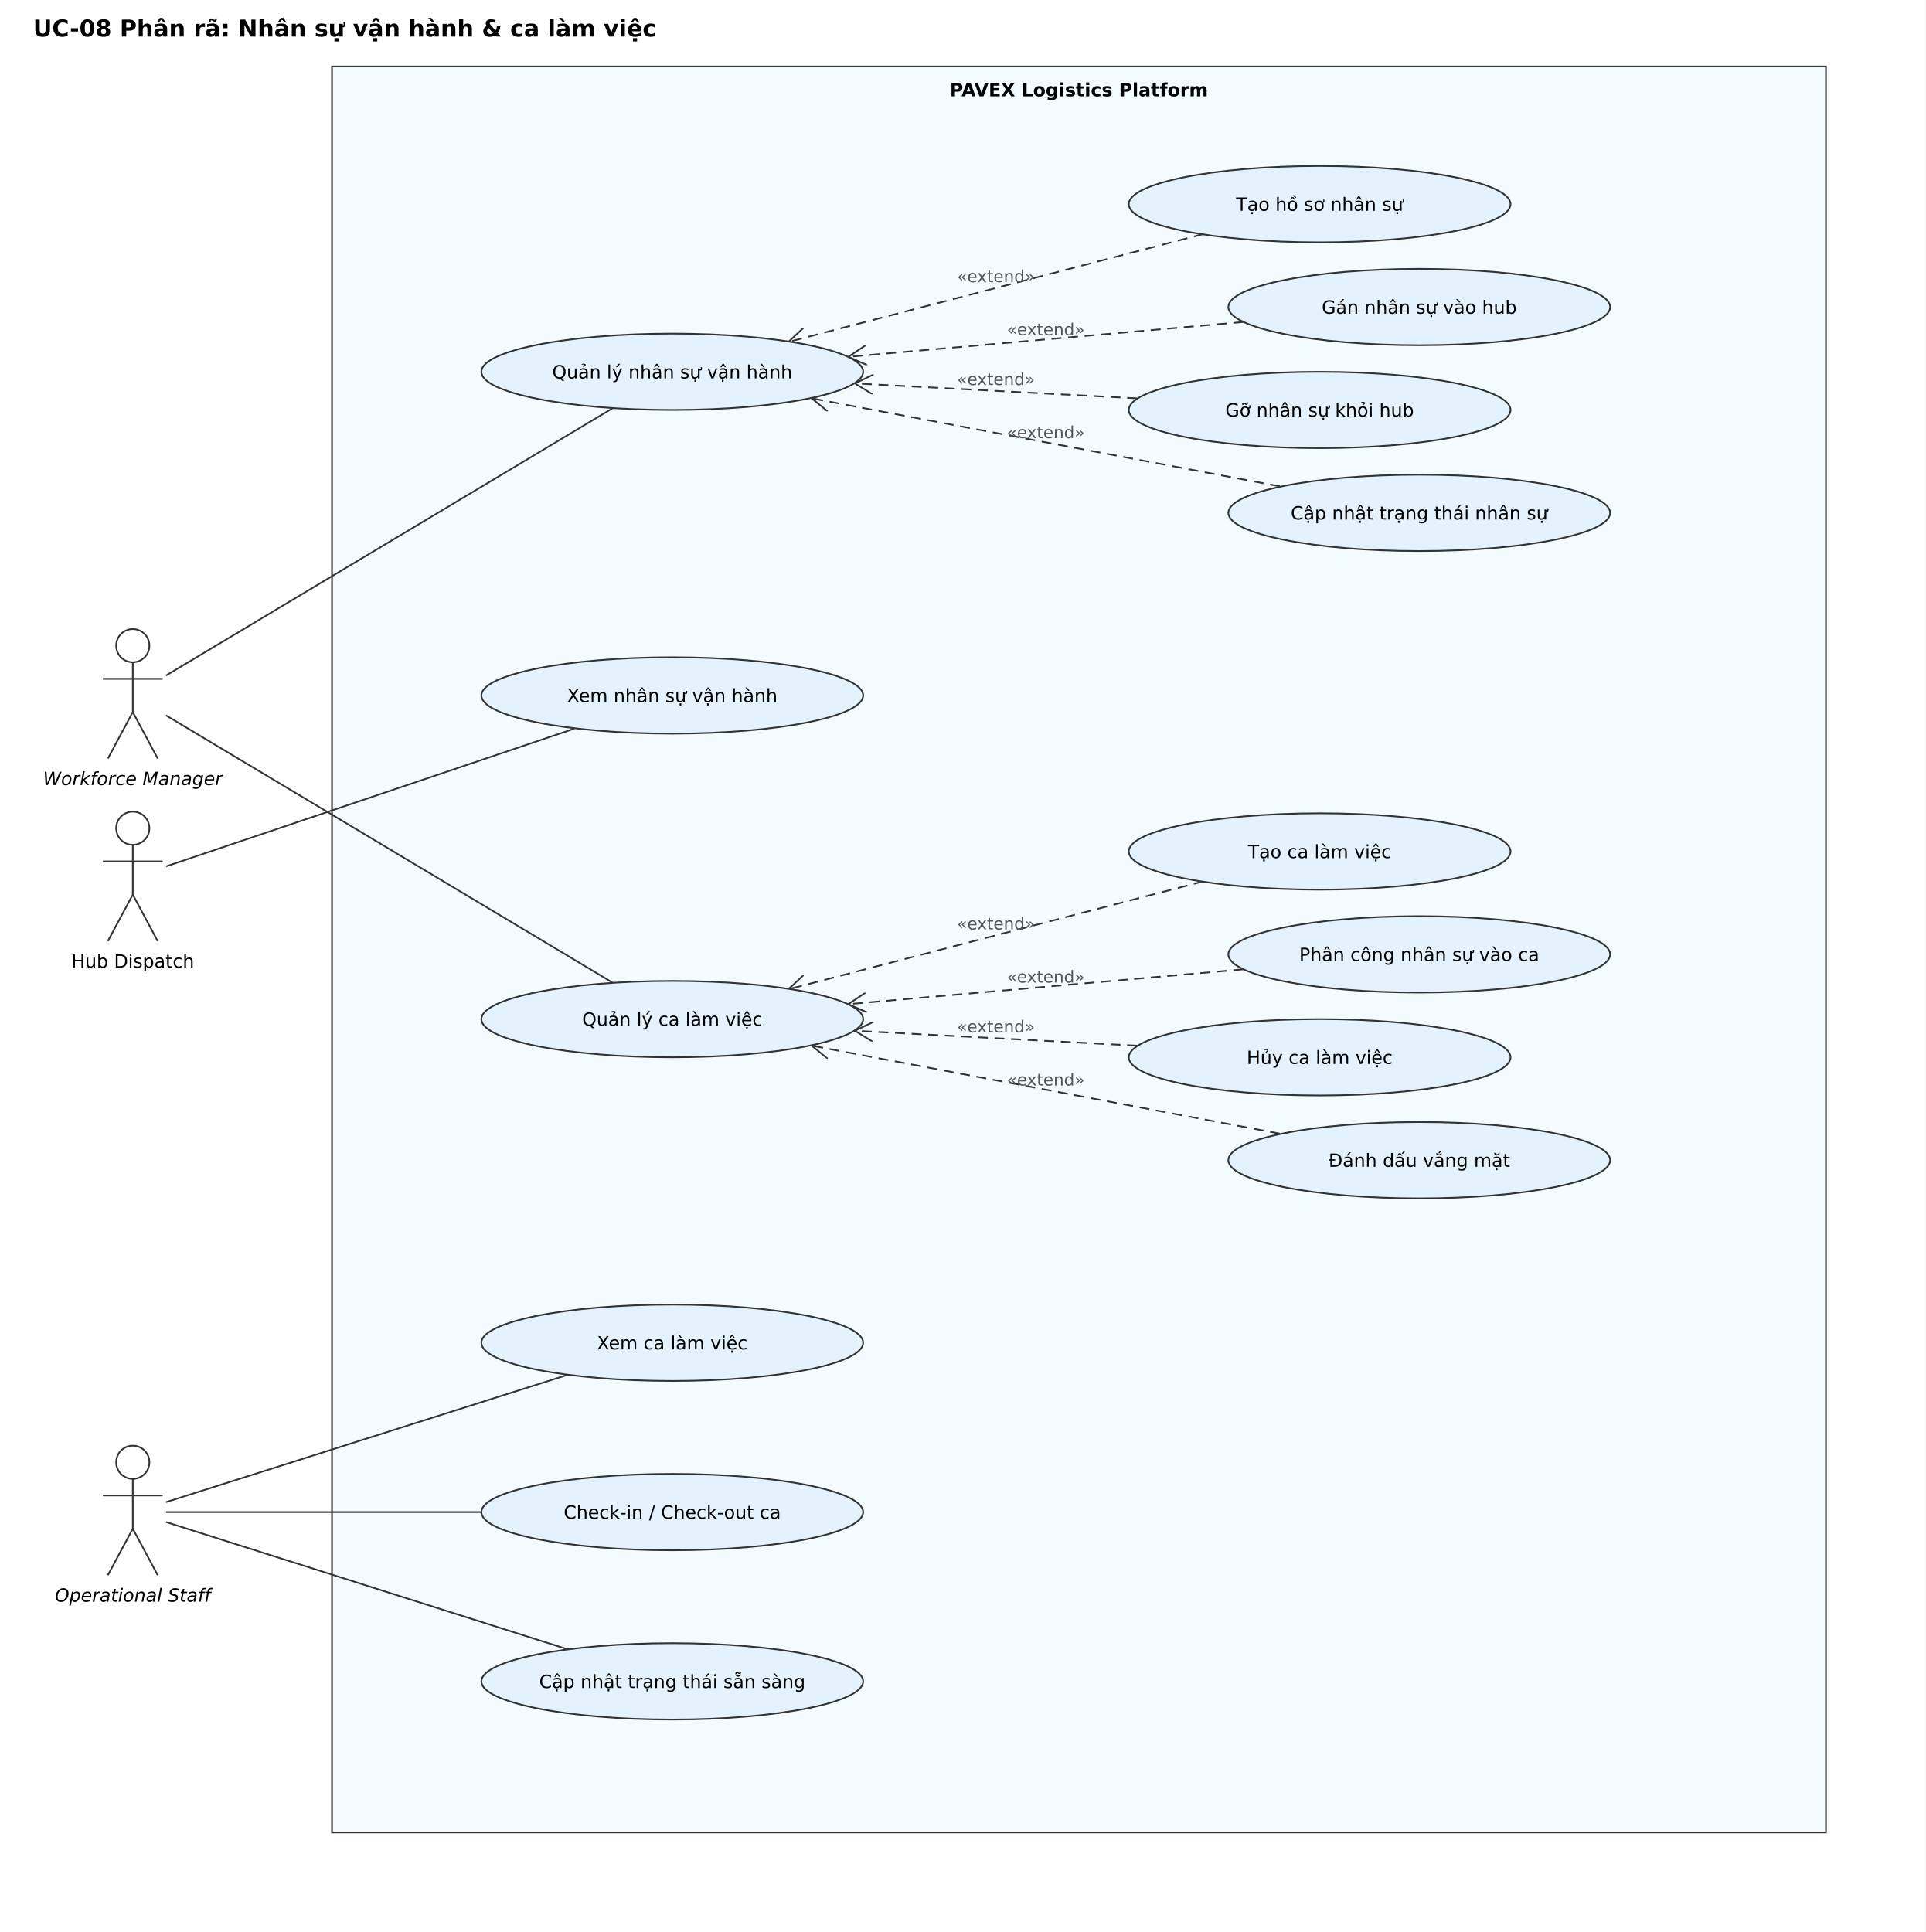
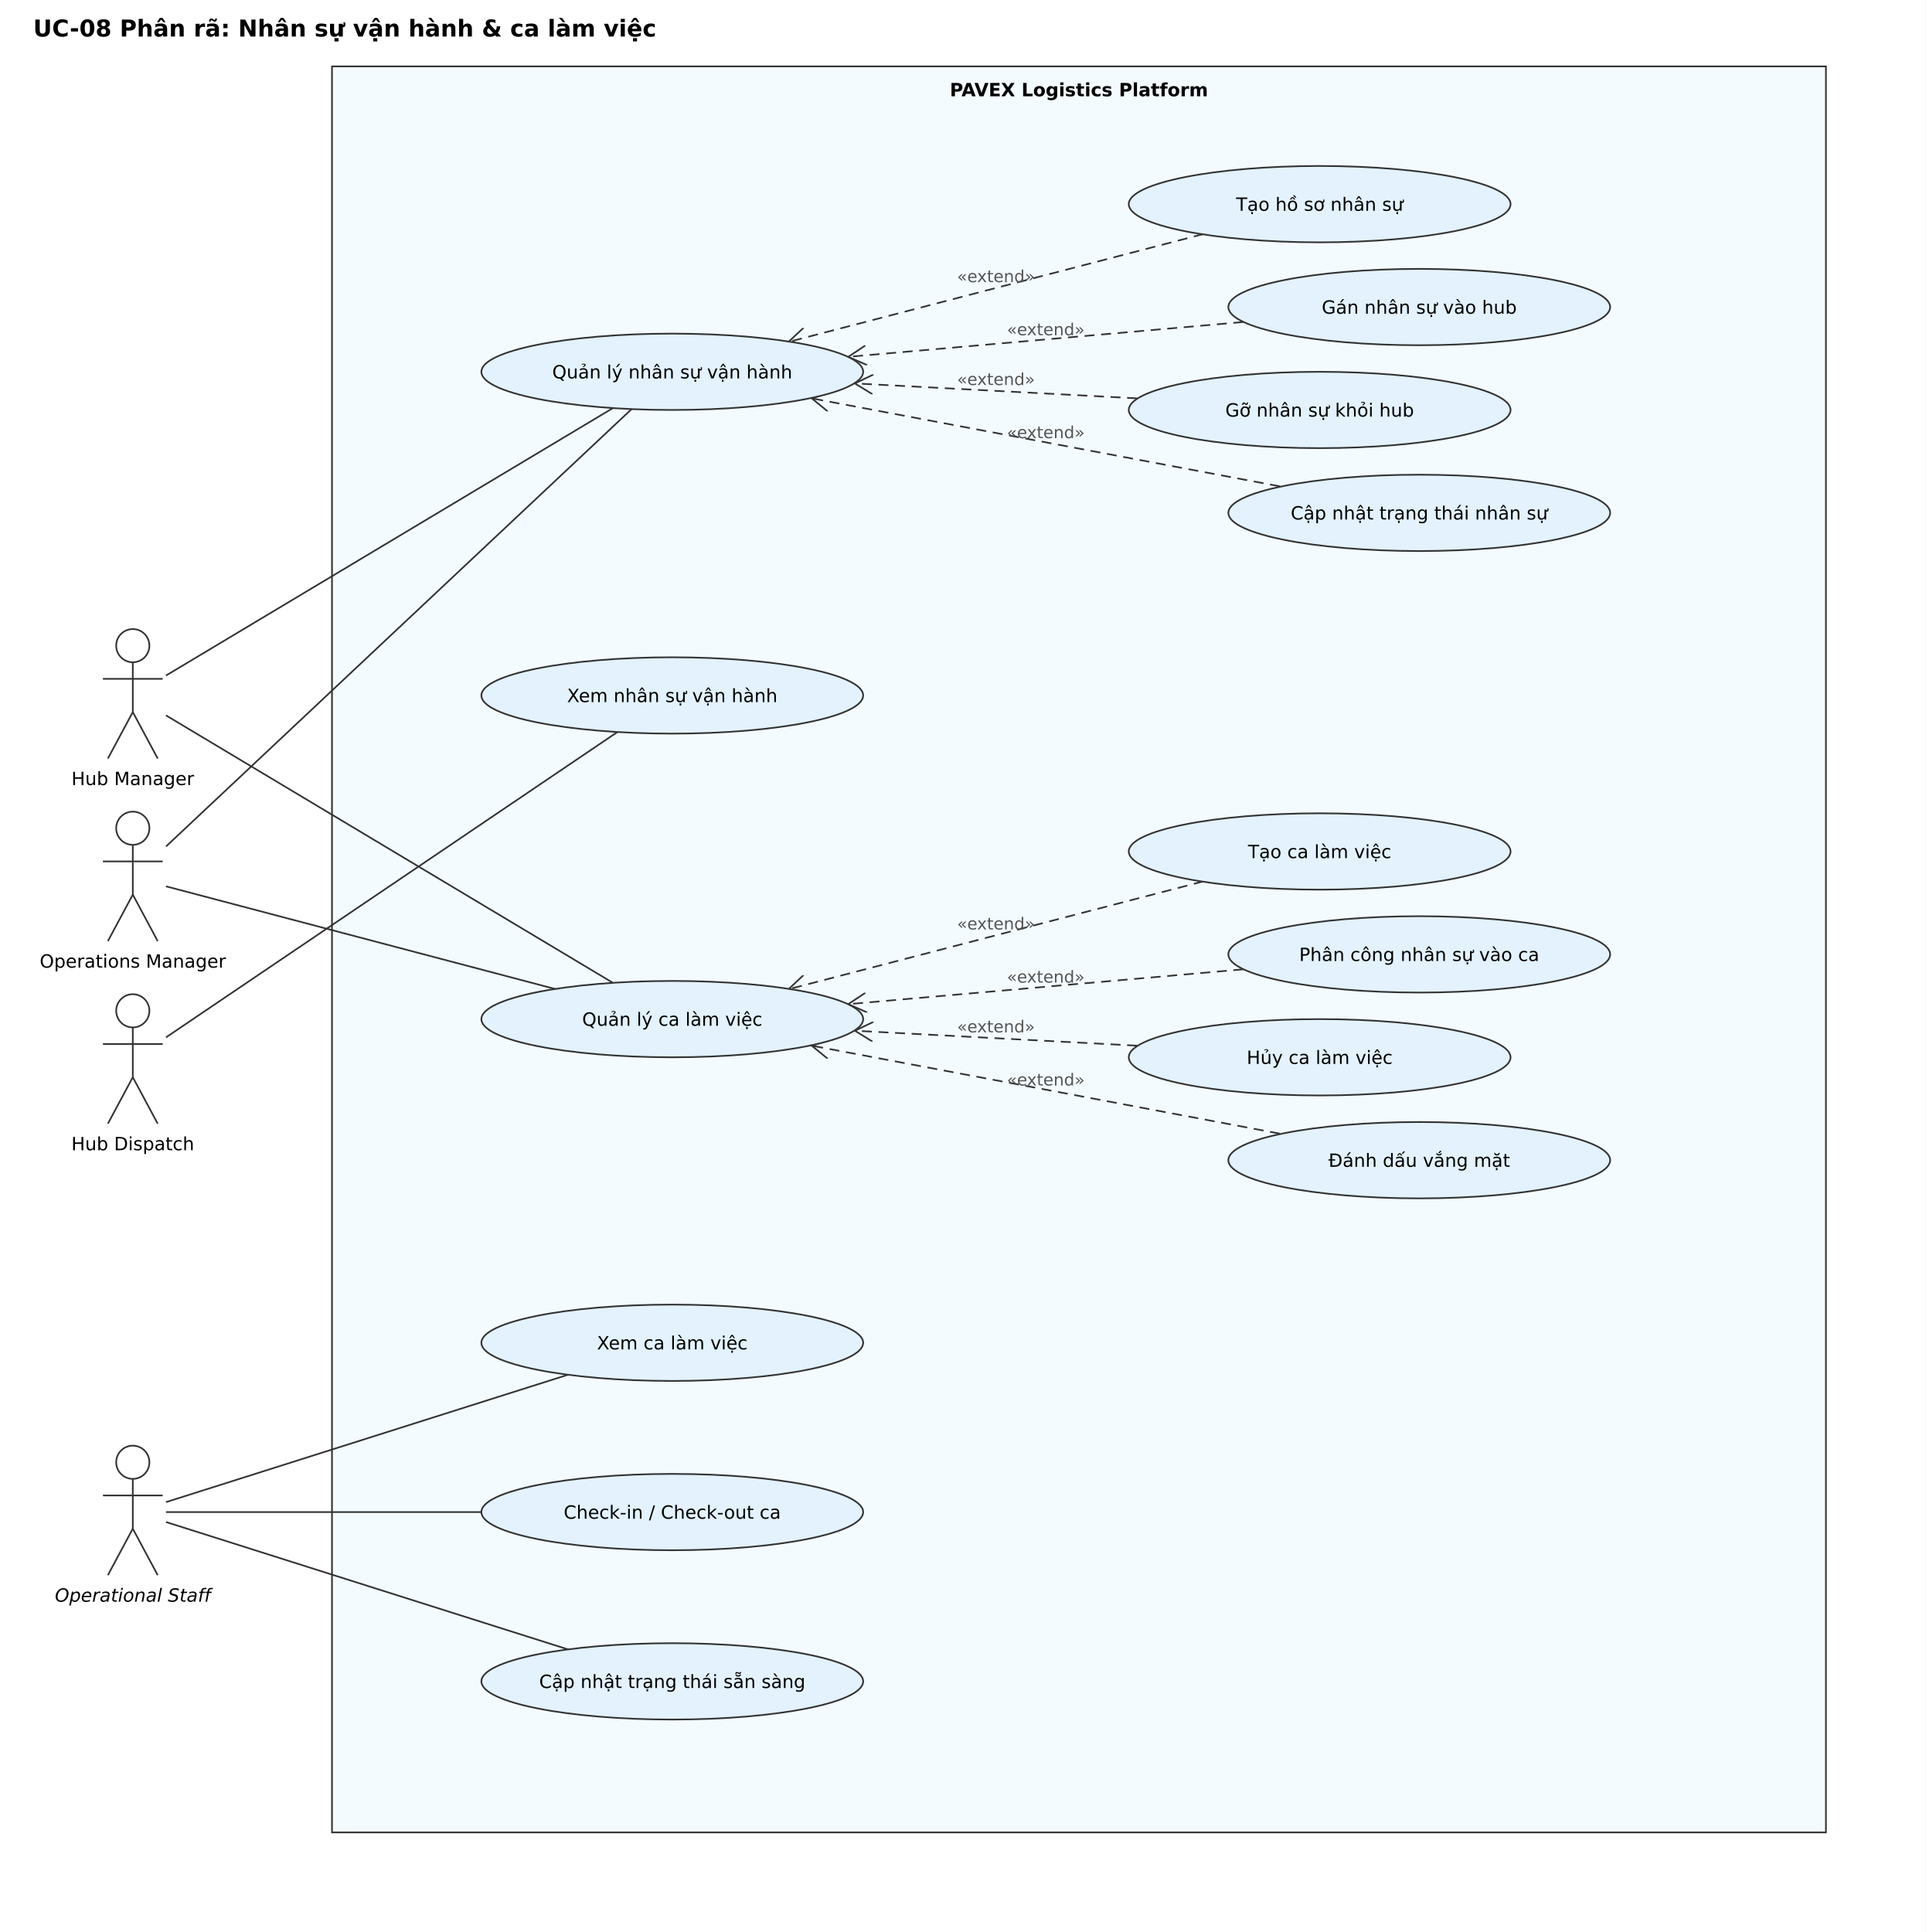
<svg xmlns="http://www.w3.org/2000/svg" width="1160" height="1164" viewBox="0 0 1160 1164" font-family="DejaVu Sans, Arial, sans-serif" font-size="11">
  <defs>
    <marker id="open" markerWidth="12" markerHeight="12" refX="11" refY="6" orient="auto">
      <path d="M0,0 L11,6 L0,12" fill="none" stroke="#333" />
    </marker>
    <marker id="tri" markerWidth="16" markerHeight="16" refX="15" refY="8" orient="auto">
      <path d="M0,0 L15,8 L0,16 Z" fill="#fff" stroke="#333" />
    </marker>
    <marker id="dia" markerWidth="20" markerHeight="12" refX="1" refY="6" orient="auto">
      <path d="M1,6 L10,1 L19,6 L10,11 Z" fill="#333" stroke="#333" />
    </marker>
    <marker id="odia" markerWidth="20" markerHeight="12" refX="1" refY="6" orient="auto">
      <path d="M1,6 L10,1 L19,6 L10,11 Z" fill="#fff" stroke="#333" />
    </marker>
  </defs>
  <rect width="1160" height="1164" fill="#fff" />
  <text x="20" y="22" font-size="14" font-weight="bold">UC-08 Phân rã: Nhân sự vận hành &amp; ca làm việc</text>
  <rect x="200" y="40" width="900" height="1064" fill="#f4fbff" stroke="#333" />
  <text x="650.0" y="58" text-anchor="middle" font-weight="bold">PAVEX Logistics Platform</text>
  <polyline points="100,407 369,246" fill="none" stroke="#333" />
+   <polyline points="100,510 381,246" fill="none" stroke="#333" />
  <polyline points="725,141 475,206" fill="none" stroke="#333" stroke-dasharray="6,4" marker-end="url(#open)" />
  <text x="600" y="170" text-anchor="middle" fill="#555" font-size="10">«extend»</text>
  <polyline points="749,194 511,215" fill="none" stroke="#333" stroke-dasharray="6,4" marker-end="url(#open)" />
  <text x="630" y="202" text-anchor="middle" fill="#555" font-size="10">«extend»</text>
  <polyline points="685,240 515,231" fill="none" stroke="#333" stroke-dasharray="6,4" marker-end="url(#open)" />
  <text x="600" y="232" text-anchor="middle" fill="#555" font-size="10">«extend»</text>
  <polyline points="771,293 489,240" fill="none" stroke="#333" stroke-dasharray="6,4" marker-end="url(#open)" />
  <text x="630" y="264" text-anchor="middle" fill="#555" font-size="10">«extend»</text>
-   <polyline points="100,522 346,439" fill="none" stroke="#333" />
+   <polyline points="100,625 372,441" fill="none" stroke="#333" />
  <polyline points="100,431 369,592" fill="none" stroke="#333" />
+   <polyline points="100,534 335,596" fill="none" stroke="#333" />
  <polyline points="725,531 475,596" fill="none" stroke="#333" stroke-dasharray="6,4" marker-end="url(#open)" />
  <text x="600" y="560" text-anchor="middle" fill="#555" font-size="10">«extend»</text>
  <polyline points="749,584 511,605" fill="none" stroke="#333" stroke-dasharray="6,4" marker-end="url(#open)" />
  <text x="630" y="592" text-anchor="middle" fill="#555" font-size="10">«extend»</text>
  <polyline points="685,630 515,621" fill="none" stroke="#333" stroke-dasharray="6,4" marker-end="url(#open)" />
  <text x="600" y="622" text-anchor="middle" fill="#555" font-size="10">«extend»</text>
  <polyline points="771,683 489,630" fill="none" stroke="#333" stroke-dasharray="6,4" marker-end="url(#open)" />
  <text x="630" y="654" text-anchor="middle" fill="#555" font-size="10">«extend»</text>
  <polyline points="100,905 343,828" fill="none" stroke="#333" />
  <polyline points="100,911 290,911" fill="none" stroke="#333" />
  <polyline points="100,917 343,994" fill="none" stroke="#333" />
  <ellipse cx="405.0" cy="224.0" rx="115.0" ry="23.0" fill="#e3f2fd" stroke="#333" />
  <text x="405.0" y="228.0" text-anchor="middle">Quản lý nhân sự vận hành</text>
  <ellipse cx="795.0" cy="123.0" rx="115.0" ry="23.0" fill="#e3f2fd" stroke="#333" />
  <text x="795.0" y="127.0" text-anchor="middle">Tạo hồ sơ nhân sự</text>
  <ellipse cx="855.0" cy="185.0" rx="115.0" ry="23.0" fill="#e3f2fd" stroke="#333" />
  <text x="855.0" y="189.0" text-anchor="middle">Gán nhân sự vào hub</text>
  <ellipse cx="795.0" cy="247.0" rx="115.0" ry="23.0" fill="#e3f2fd" stroke="#333" />
  <text x="795.0" y="251.0" text-anchor="middle">Gỡ nhân sự khỏi hub</text>
  <ellipse cx="855.0" cy="309.0" rx="115.0" ry="23.0" fill="#e3f2fd" stroke="#333" />
  <text x="855.0" y="313.0" text-anchor="middle">Cập nhật trạng thái nhân sự</text>
  <ellipse cx="405.0" cy="419.0" rx="115.0" ry="23.0" fill="#e3f2fd" stroke="#333" />
  <text x="405.0" y="423.0" text-anchor="middle">Xem nhân sự vận hành</text>
  <ellipse cx="405.0" cy="614.0" rx="115.0" ry="23.0" fill="#e3f2fd" stroke="#333" />
  <text x="405.0" y="618.0" text-anchor="middle">Quản lý ca làm việc</text>
  <ellipse cx="795.0" cy="513.0" rx="115.0" ry="23.0" fill="#e3f2fd" stroke="#333" />
  <text x="795.0" y="517.0" text-anchor="middle">Tạo ca làm việc</text>
  <ellipse cx="855.0" cy="575.0" rx="115.0" ry="23.0" fill="#e3f2fd" stroke="#333" />
  <text x="855.0" y="579.0" text-anchor="middle">Phân công nhân sự vào ca</text>
  <ellipse cx="795.0" cy="637.0" rx="115.0" ry="23.0" fill="#e3f2fd" stroke="#333" />
  <text x="795.0" y="641.0" text-anchor="middle">Hủy ca làm việc</text>
  <ellipse cx="855.0" cy="699.0" rx="115.0" ry="23.0" fill="#e3f2fd" stroke="#333" />
  <text x="855.0" y="703.0" text-anchor="middle">Đánh dấu vắng mặt</text>
  <ellipse cx="405.0" cy="809.0" rx="115.0" ry="23.0" fill="#e3f2fd" stroke="#333" />
  <text x="405.0" y="813.0" text-anchor="middle">Xem ca làm việc</text>
  <ellipse cx="405.0" cy="911.0" rx="115.0" ry="23.0" fill="#e3f2fd" stroke="#333" />
  <text x="405.0" y="915.0" text-anchor="middle">Check-in / Check-out ca</text>
  <ellipse cx="405.0" cy="1013.0" rx="115.0" ry="23.0" fill="#e3f2fd" stroke="#333" />
  <text x="405.0" y="1017.0" text-anchor="middle">Cập nhật trạng thái sẵn sàng</text>
  <circle cx="80.0" cy="389.0" r="10" fill="#fff" stroke="#333" />
  <path d="M80.0,399.0 L80.0,429.0 M62.0,409.0 L98.0,409.0 M80.0,429.0 L65.0,457.0 M80.0,429.0 L95.0,457.0" stroke="#333" fill="none" />
-   <text x="80.0" y="473.0" text-anchor="middle" font-style="italic">Workforce Manager</text>
+   <text x="80.0" y="473.0" text-anchor="middle">Hub Manager</text>
  <circle cx="80.0" cy="499.0" r="10" fill="#fff" stroke="#333" />
  <path d="M80.0,509.0 L80.0,539.0 M62.0,519.0 L98.0,519.0 M80.0,539.0 L65.0,567.0 M80.0,539.0 L95.0,567.0" stroke="#333" fill="none" />
-   <text x="80.0" y="583.0" text-anchor="middle">Hub Dispatch</text>
+   <text x="80.0" y="583.0" text-anchor="middle">Operations Manager</text>
+   <circle cx="80.0" cy="609.0" r="10" fill="#fff" stroke="#333" />
+   <path d="M80.0,619.0 L80.0,649.0 M62.0,629.0 L98.0,629.0 M80.0,649.0 L65.0,677.0 M80.0,649.0 L95.0,677.0" stroke="#333" fill="none" />
+   <text x="80.0" y="693.0" text-anchor="middle">Hub Dispatch</text>
  <circle cx="80.0" cy="881.0" r="10" fill="#fff" stroke="#333" />
  <path d="M80.0,891.0 L80.0,921.0 M62.0,901.0 L98.0,901.0 M80.0,921.0 L65.0,949.0 M80.0,921.0 L95.0,949.0" stroke="#333" fill="none" />
  <text x="80.0" y="965.0" text-anchor="middle" font-style="italic">Operational Staff</text>
</svg>
